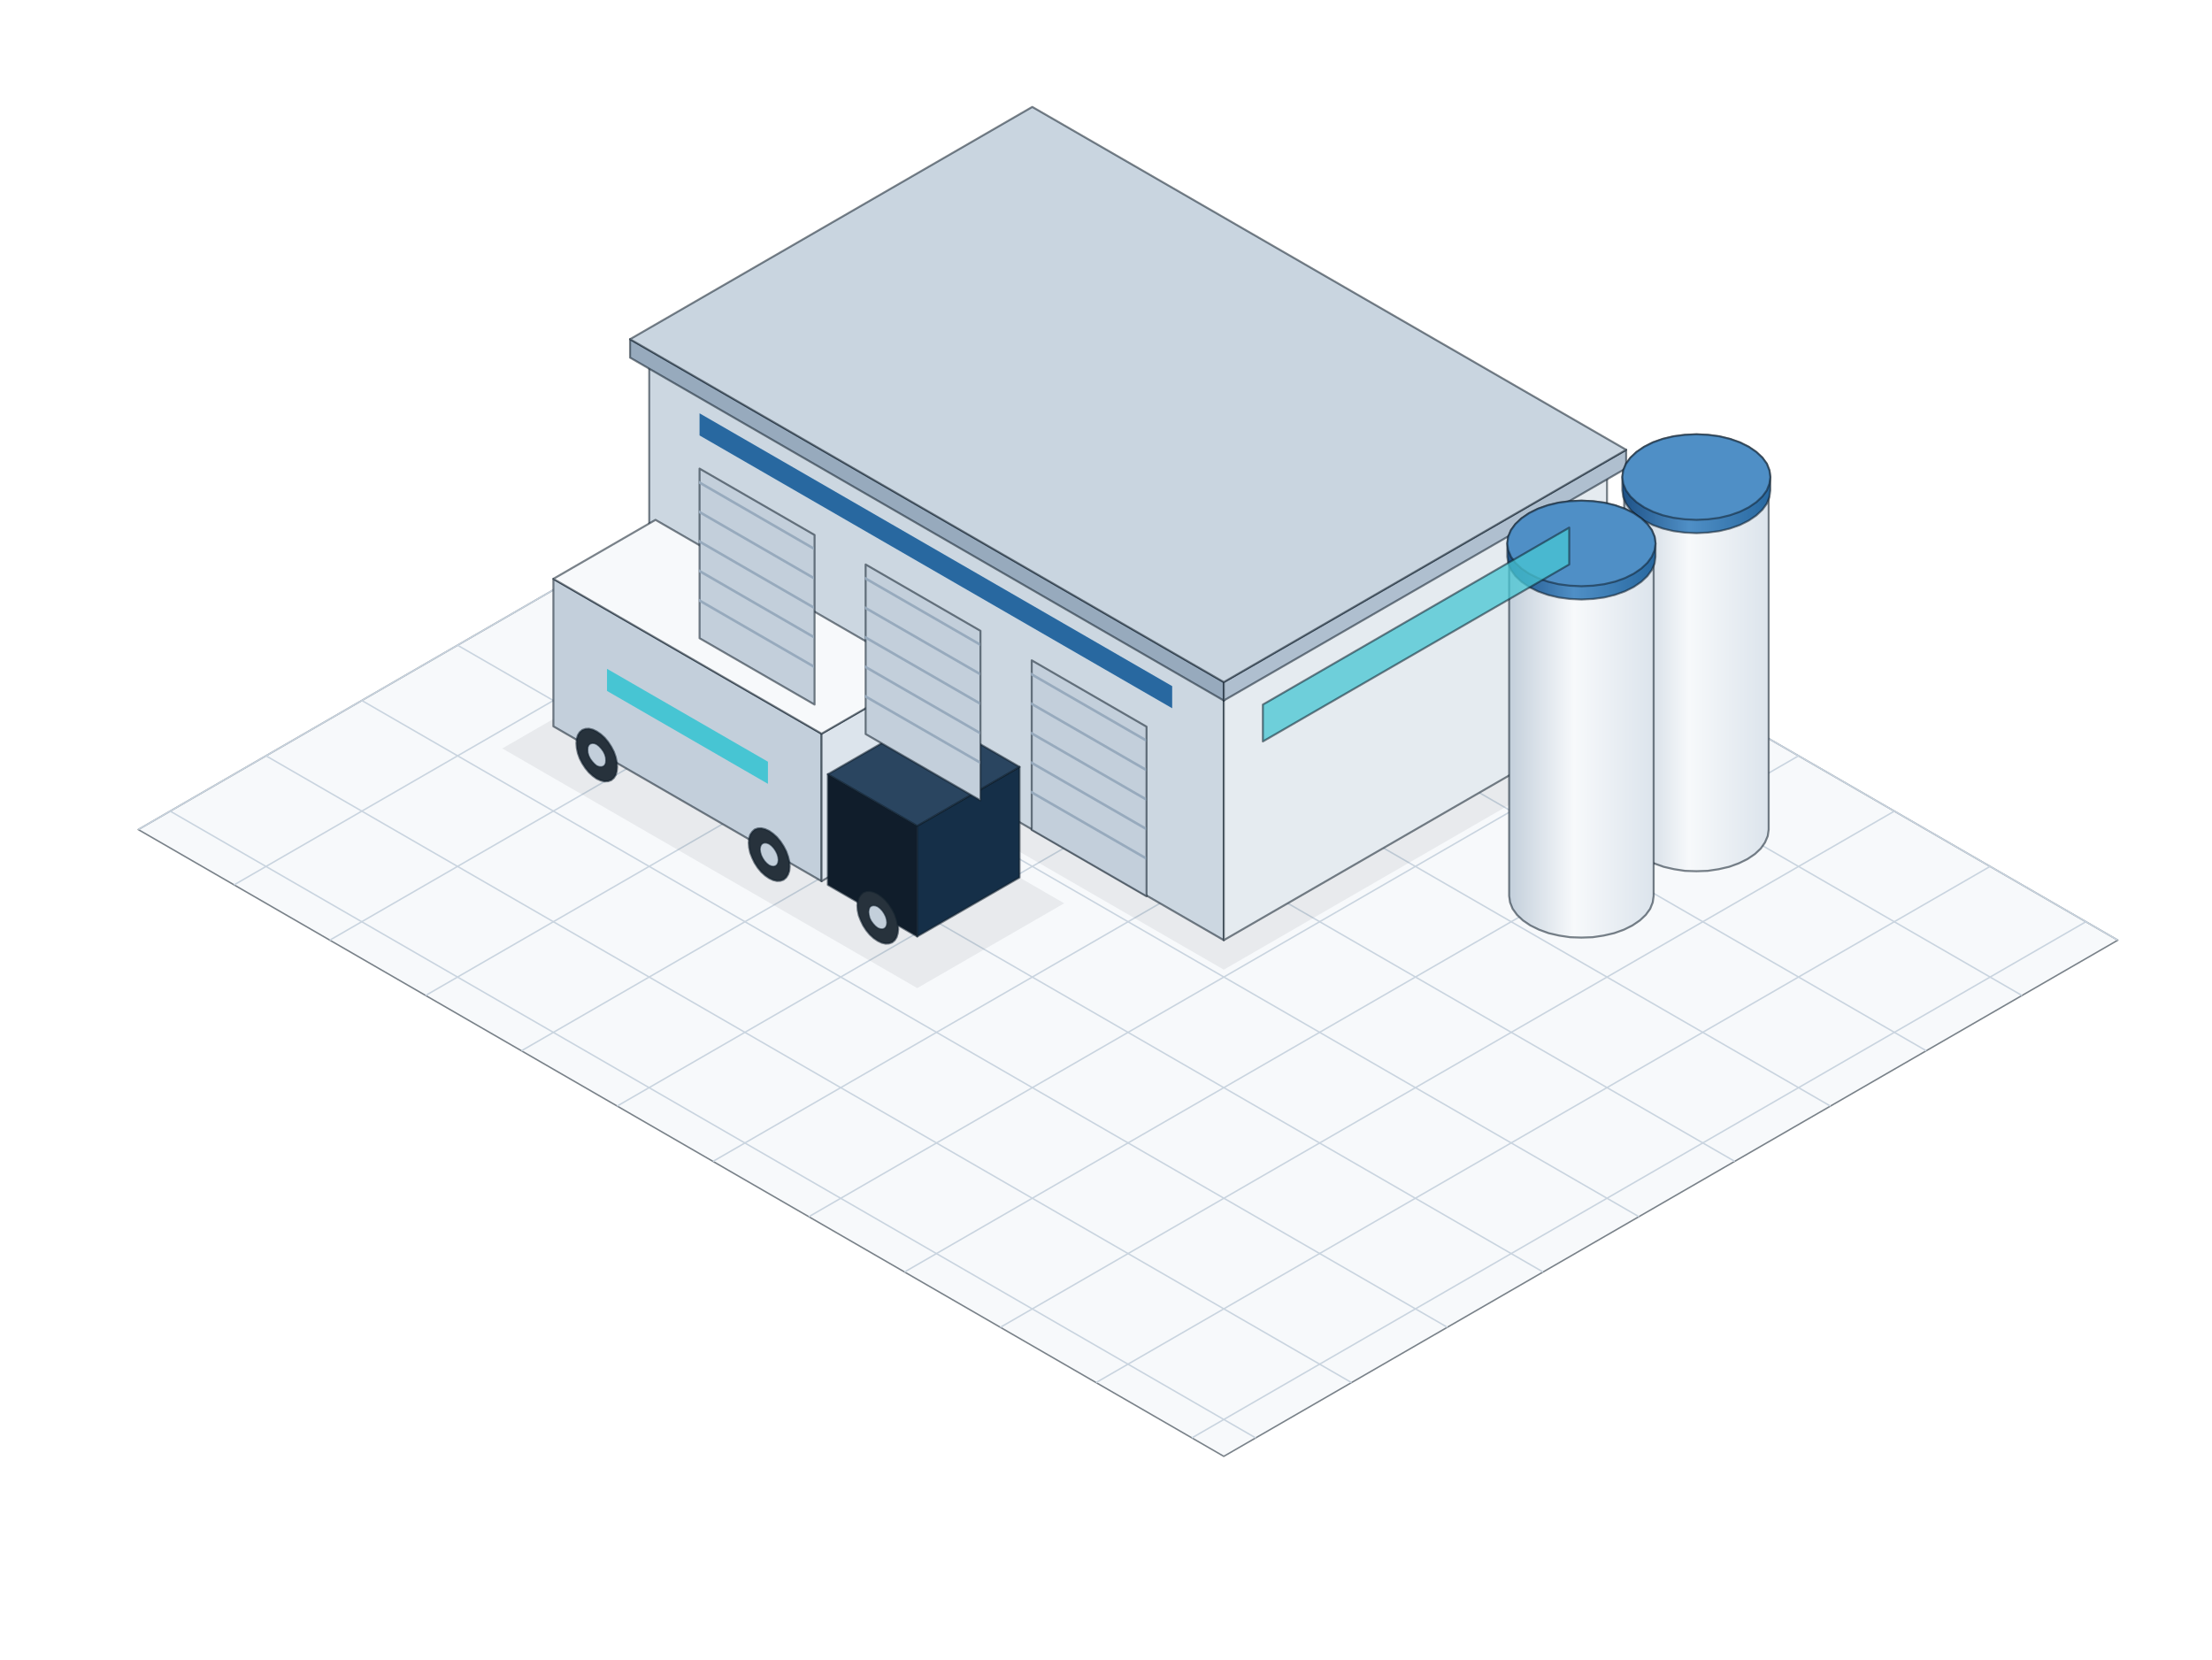
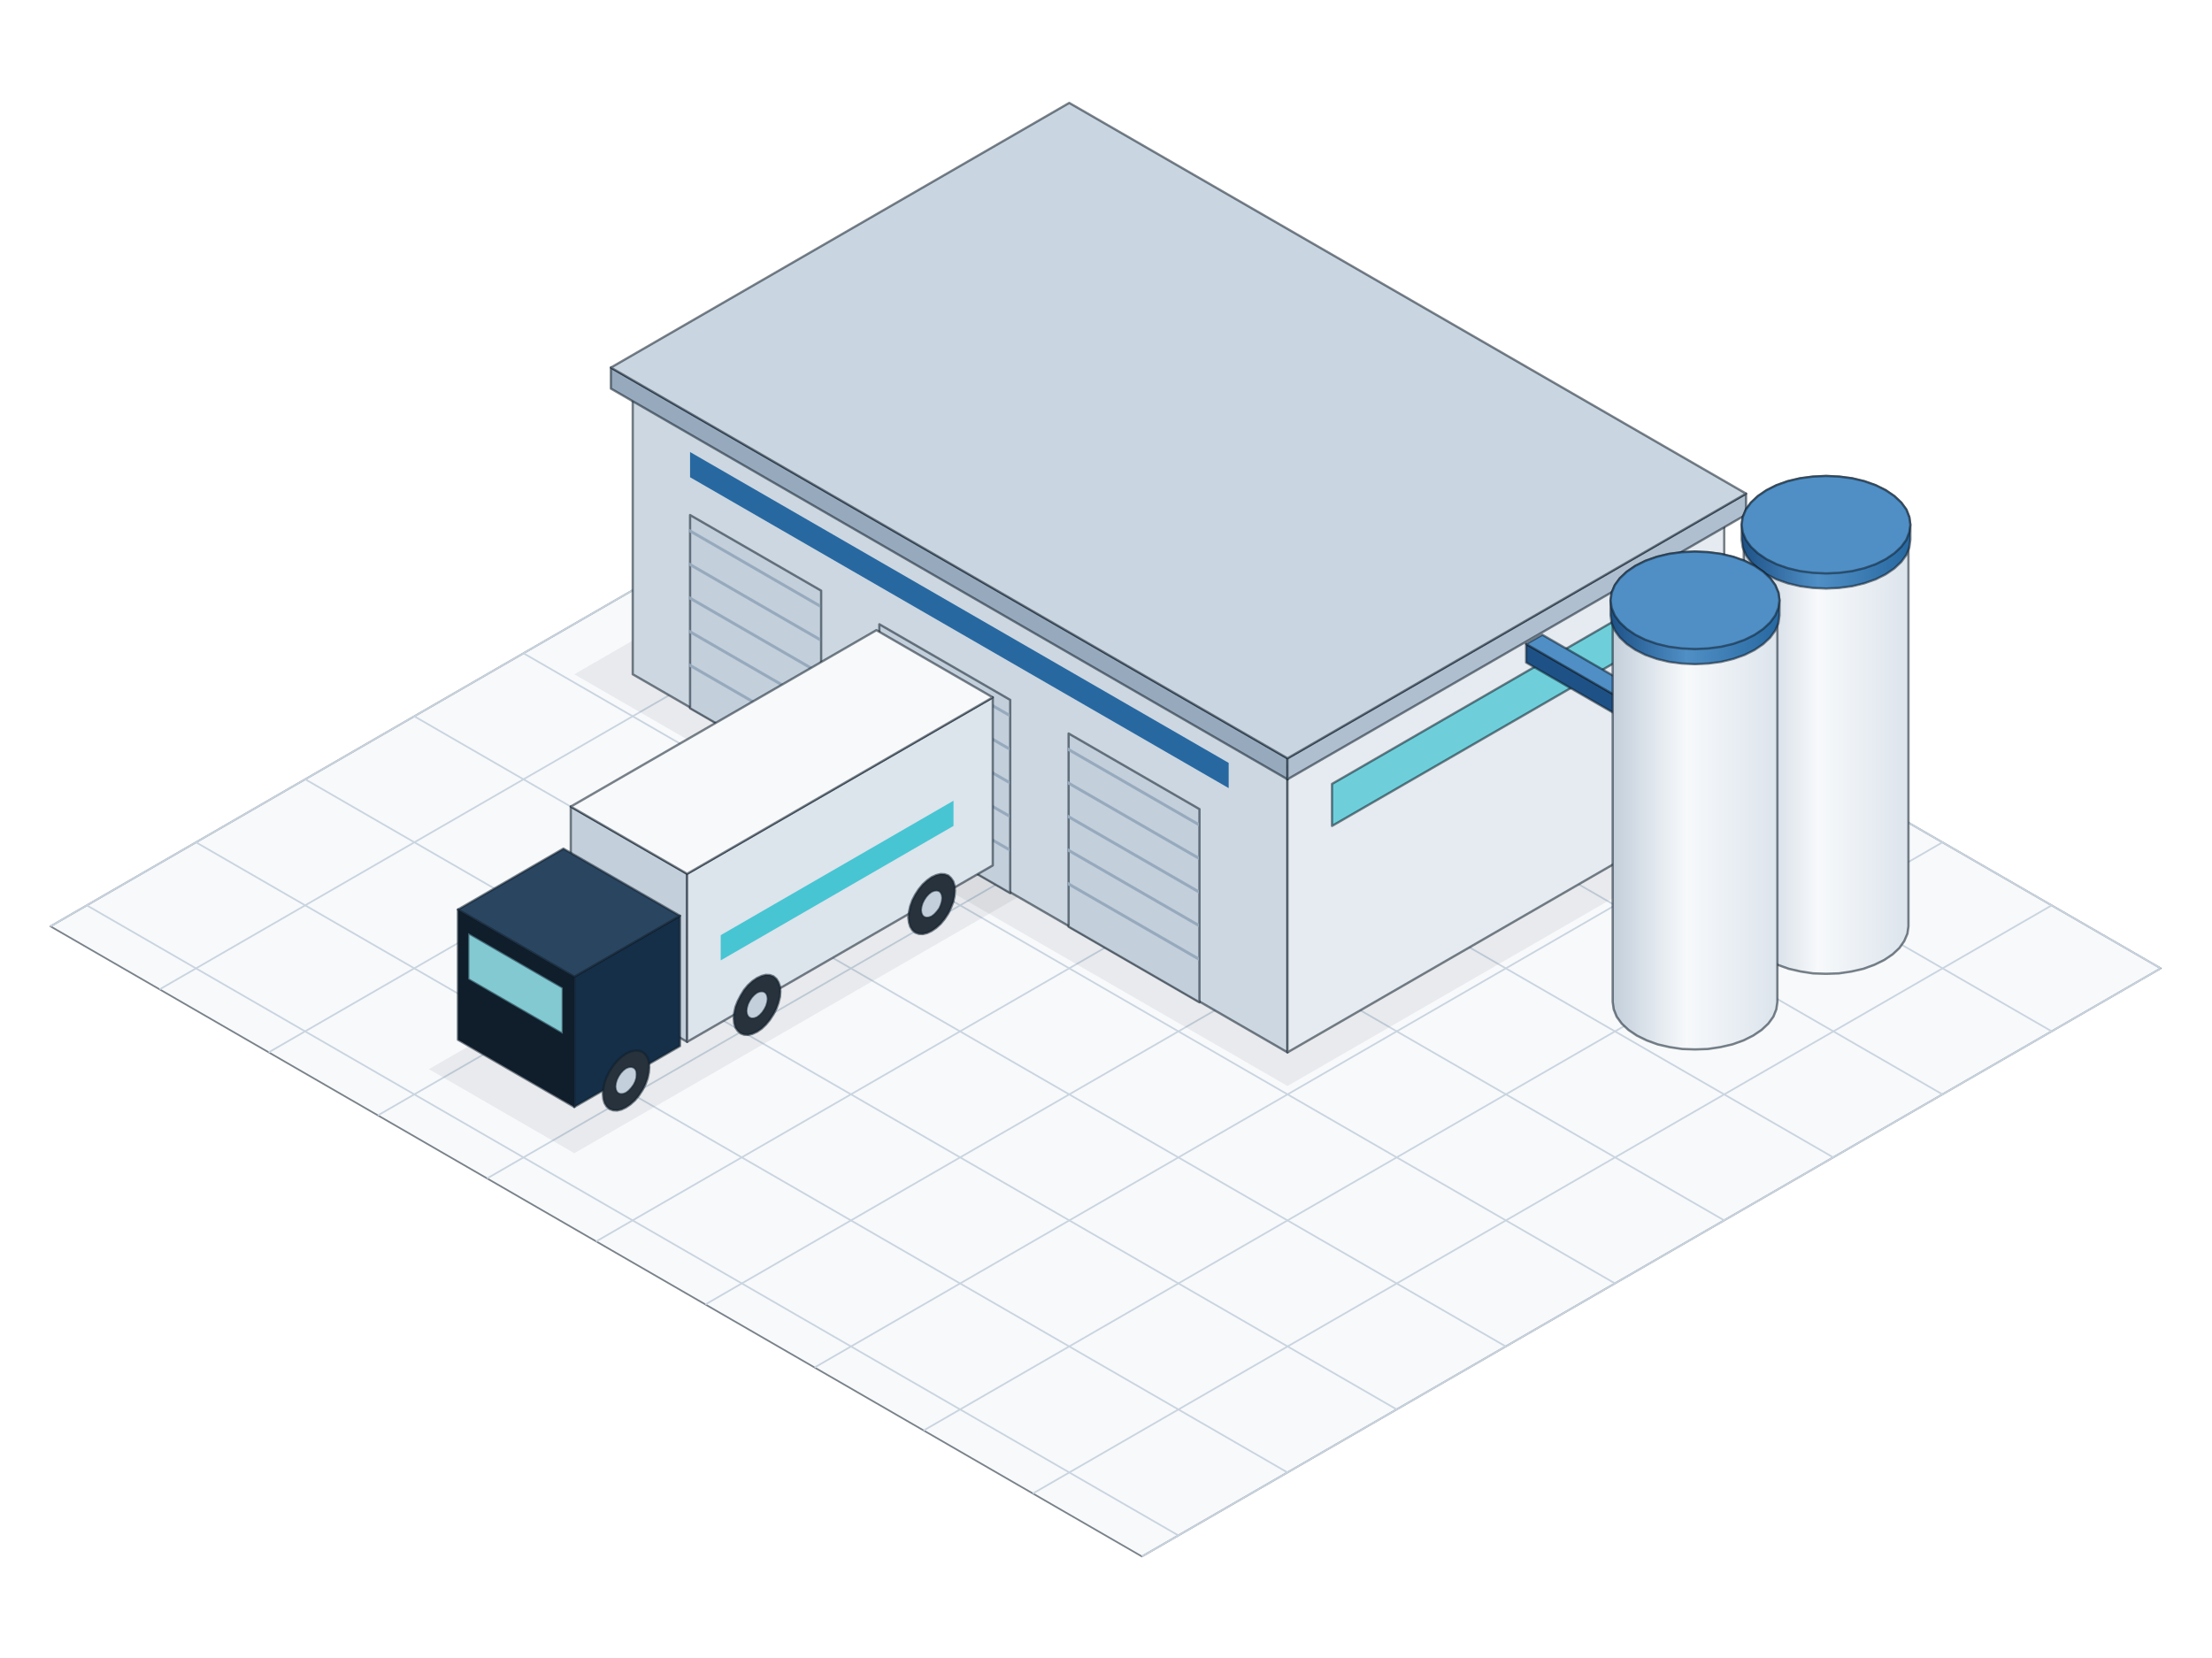
- <svg xmlns="http://www.w3.org/2000/svg" viewBox="0 0 1200 900" role="img" aria-label="Conceptual illustration: an industrial facility with loading bays, silos and a truck at the dock">
+ <svg xmlns="http://www.w3.org/2000/svg" viewBox="51 9 1053 789" role="img" aria-label="Conceptual illustration: an industrial facility with loading bays, silos and a truck at the dock">
  <defs>
    <linearGradient id="cyl-steel" x1="0" x2="1">
      <stop offset="0" stop-color="#C3CFDB" />
      <stop offset="0.45" stop-color="#F7F9FB" />
      <stop offset="1" stop-color="#DCE4EC" />
    </linearGradient>
    <linearGradient id="cyl-blue" x1="0" x2="1">
      <stop offset="0" stop-color="#1E5287" />
      <stop offset="0.45" stop-color="#4F8FC6" />
      <stop offset="1" stop-color="#2868A0" />
    </linearGradient>
    <linearGradient id="cyl-navy" x1="0" x2="1">
      <stop offset="0" stop-color="#101D2B" />
      <stop offset="0.45" stop-color="#2A4560" />
      <stop offset="1" stop-color="#152F48" />
    </linearGradient>
    <linearGradient id="cyl-pallet" x1="0" x2="1">
      <stop offset="0" stop-color="#BBB29E" />
      <stop offset="0.45" stop-color="#E9E3D6" />
      <stop offset="1" stop-color="#D3CBB9" />
    </linearGradient>
    <linearGradient id="cyl-sack" x1="0" x2="1">
      <stop offset="0" stop-color="#DCE3EA" />
      <stop offset="0.45" stop-color="#FFFFFF" />
      <stop offset="1" stop-color="#EEF2F6" />
    </linearGradient>
    <linearGradient id="cyl-wall" x1="0" x2="1">
      <stop offset="0" stop-color="#CCD7E1" />
      <stop offset="0.45" stop-color="#F2F5F8" />
      <stop offset="1" stop-color="#E5EBF0" />
    </linearGradient>
    <linearGradient id="cyl-roof" x1="0" x2="1">
      <stop offset="0" stop-color="#97AABD" />
      <stop offset="0.45" stop-color="#C9D5E0" />
      <stop offset="1" stop-color="#AFBFCF" />
    </linearGradient>
    <linearGradient id="cyl-cyan" x1="0" x2="1">
      <stop offset="0" stop-color="#2FA6B4" />
      <stop offset="0.45" stop-color="#8FDCE5" />
      <stop offset="1" stop-color="#47C5D3" />
    </linearGradient>
    <linearGradient id="cyl-bench" x1="0" x2="1">
      <stop offset="0" stop-color="#AEBCCB" />
      <stop offset="0.45" stop-color="#E5EBF0" />
      <stop offset="1" stop-color="#C9D4DF" />
    </linearGradient>
    <linearGradient id="cyl-screen" x1="0" x2="1">
      <stop offset="0" stop-color="#0B1622" />
      <stop offset="0.45" stop-color="#152F48" />
      <stop offset="1" stop-color="#101D2B" />
    </linearGradient>
    <marker id="arrow" viewBox="0 0 10 10" refX="6" refY="5" markerWidth="5" markerHeight="5" orient="auto-start-reverse">
      <path d="M0,0 L10,5 L0,10 z" fill="#47C5D3" />
    </marker>
  </defs>
-   <path d="M560.0,170.0 L1148.9,510.0 L663.9,790.0 L75.0,450.0 Z" fill="#F7F9FB" stroke="#101D2B" stroke-width="0.8" stroke-opacity="0.55" stroke-linejoin="round" />
+   <path d="M560.0,170.0 L1079.6,470.0 L594.6,750.0 L75.0,450.0 Z" fill="#F7F9FB" stroke="#101D2B" stroke-width="0.8" stroke-opacity="0.55" stroke-linejoin="round" />
  <g stroke="#C9D4DF" stroke-width="0.8">
    <line x1="560.0" y1="170.0" x2="75.0" y2="450.0" />
    <line x1="612.0" y1="200.0" x2="127.0" y2="480.0" />
    <line x1="663.9" y1="230.0" x2="178.9" y2="510.0" />
    <line x1="715.9" y1="260.0" x2="230.9" y2="540.0" />
    <line x1="767.8" y1="290.0" x2="282.9" y2="570.0" />
    <line x1="819.8" y1="320.0" x2="334.8" y2="600.0" />
    <line x1="871.8" y1="350.0" x2="386.8" y2="630.0" />
    <line x1="923.7" y1="380.0" x2="438.8" y2="660.0" />
    <line x1="975.7" y1="410.0" x2="490.7" y2="690.0" />
    <line x1="1027.7" y1="440.0" x2="542.7" y2="720.0" />
    <line x1="1079.6" y1="470.0" x2="594.6" y2="750.0" />
-     <line x1="1131.6" y1="500.0" x2="646.6" y2="780.0" />
-     <line x1="560.0" y1="170.0" x2="1148.9" y2="510.0" />
-     <line x1="508.0" y1="200.0" x2="1096.9" y2="540.0" />
-     <line x1="456.1" y1="230.0" x2="1045.0" y2="570.0" />
-     <line x1="404.1" y1="260.0" x2="993.0" y2="600.0" />
-     <line x1="352.2" y1="290.0" x2="941.1" y2="630.0" />
-     <line x1="300.2" y1="320.0" x2="889.1" y2="660.0" />
-     <line x1="248.2" y1="350.0" x2="837.1" y2="690.0" />
-     <line x1="196.3" y1="380.0" x2="785.2" y2="720.0" />
-     <line x1="144.3" y1="410.0" x2="733.2" y2="750.0" />
-     <line x1="92.3" y1="440.0" x2="681.2" y2="780.0" />
+     <line x1="560.0" y1="170.0" x2="1079.6" y2="470.0" />
+     <line x1="508.0" y1="200.0" x2="1027.7" y2="500.0" />
+     <line x1="456.1" y1="230.0" x2="975.7" y2="530.0" />
+     <line x1="404.1" y1="260.0" x2="923.7" y2="560.0" />
+     <line x1="352.2" y1="290.0" x2="871.8" y2="590.0" />
+     <line x1="300.2" y1="320.0" x2="819.8" y2="620.0" />
+     <line x1="248.2" y1="350.0" x2="767.8" y2="650.0" />
+     <line x1="196.3" y1="380.0" x2="715.9" y2="680.0" />
+     <line x1="144.3" y1="410.0" x2="663.9" y2="710.0" />
+     <line x1="92.3" y1="440.0" x2="612.0" y2="740.0" />
  </g>
  <path d="M560.0,194.0 L899.5,390.0 L663.9,526.0 L324.4,330.0 Z" fill="#101D2B" fill-opacity="0.07" />
-   <path d="M352.2,360.0 L577.3,490.0 L497.6,536.0 L272.5,406.0 Z" fill="#101D2B" fill-opacity="0.07" />
+   <path d="M466.5,396.0 L535.8,436.0 L324.4,558.0 L255.2,518.0 Z" fill="#101D2B" fill-opacity="0.07" />
  <polygon points="352.2,330.0 663.9,510.0 663.9,374.0 352.2,194.0" fill="#CCD7E1" stroke="#101D2B" stroke-width="1.1" stroke-opacity="0.55" stroke-linejoin="round" />
  <polygon points="871.8,390.0 663.9,510.0 663.9,374.0 871.8,254.0" fill="#E5EBF0" stroke="#101D2B" stroke-width="1.1" stroke-opacity="0.55" stroke-linejoin="round" />
  <polygon points="560.0,74.0 871.8,254.0 663.9,374.0 352.2,194.0" fill="#F2F5F8" stroke="#101D2B" stroke-width="1.1" stroke-opacity="0.55" stroke-linejoin="round" />
-   <polygon points="341.8,194.0 663.9,380.0 663.9,370.0 341.8,184.0" fill="#97AABD" stroke="#101D2B" stroke-width="1.1" stroke-opacity="0.55" stroke-linejoin="round" />
-   <polygon points="882.2,254.0 663.9,380.0 663.9,370.0 882.2,244.0" fill="#AFBFCF" stroke="#101D2B" stroke-width="1.1" stroke-opacity="0.55" stroke-linejoin="round" />
-   <polygon points="560.0,58.0 882.2,244.0 663.9,370.0 341.8,184.0" fill="#C9D5E0" stroke="#101D2B" stroke-width="1.1" stroke-opacity="0.55" stroke-linejoin="round" />
-   <path d="M881.1,266.0 L881.6,262.5 L883.0,259.0 L885.4,255.7 L888.6,252.7 L892.5,250.0 L897.2,247.7 L902.5,245.8 L908.2,244.5 L914.1,243.7 L920.3,243.4 L926.4,243.7 L932.4,244.5 L938.1,245.8 L943.3,247.7 L948.0,250.0 L952.0,252.7 L955.2,255.7 L957.5,259.0 L959.0,262.5 L959.5,266.0 L959.5,450.0 L959.0,453.5 L957.5,457.0 L955.2,460.3 L952.0,463.3 L948.0,466.0 L943.3,468.3 L938.1,470.2 L932.4,471.5 L926.4,472.4 L920.3,472.6 L914.1,472.4 L908.2,471.5 L902.5,470.2 L897.2,468.3 L892.5,466.0 L888.6,463.3 L885.4,460.3 L883.0,457.0 L881.6,453.5 L881.1,450.0 Z" fill="url(#cyl-steel)" stroke="#101D2B" stroke-width="1.1" stroke-opacity="0.55" />
-   <path d="M948.0,282.0 L943.3,284.3 L938.1,286.2 L932.4,287.5 L926.4,288.3 L920.3,288.6 L914.1,288.3 L908.2,287.5 L902.5,286.2 L897.2,284.3 L892.6,282.0 L888.6,279.3 L885.3,276.3 L883.0,273.0 L881.6,269.5 L881.1,266.0 L881.6,262.5 L883.0,259.0 L885.3,255.7 L888.6,252.7 L892.6,250.0 L897.2,247.7 L902.5,245.8 L908.2,244.5 L914.1,243.7 L920.3,243.4 L926.4,243.7 L932.4,244.5 L938.1,245.8 L943.3,247.7 L948.0,250.0 L952.0,252.7 L955.2,255.7 L957.5,259.0 L959.0,262.5 L959.5,266.0 L959.0,269.5 L957.5,273.0 L955.2,276.3 L952.0,279.3 Z" fill="#F7F9FB" stroke="#101D2B" stroke-width="1.1" stroke-opacity="0.55" />
-   <polygon points="300.2,394.0 445.7,478.0 445.7,398.0 300.2,314.0" fill="#C3CFDB" stroke="#101D2B" stroke-width="1.1" stroke-opacity="0.55" stroke-linejoin="round" />
-   <polygon points="501.1,446.0 445.7,478.0 445.7,398.0 501.1,366.0" fill="#DCE4EC" stroke="#101D2B" stroke-width="1.1" stroke-opacity="0.55" stroke-linejoin="round" />
-   <polygon points="355.6,282.0 501.1,366.0 445.7,398.0 300.2,314.0" fill="#F7F9FB" stroke="#101D2B" stroke-width="1.1" stroke-opacity="0.55" stroke-linejoin="round" />
-   <polygon points="329.3,374.8 416.6,425.2 416.6,413.2 329.3,362.8" fill="#47C5D3" />
-   <path d="M334.8,416.0 L334.6,413.4 L334.0,410.6 L333.0,407.8 L331.6,405.1 L329.9,402.5 L328.0,400.2 L325.9,398.3 L323.7,396.8 L321.6,395.8 L319.5,395.3 L317.6,395.4 L315.9,396.0 L314.5,397.2 L313.5,398.8 L312.9,400.8 L312.7,403.2 L312.9,405.8 L313.5,408.6 L314.5,411.4 L315.9,414.1 L317.6,416.7 L319.5,419.0 L321.6,420.9 L323.7,422.4 L325.9,423.4 L328.0,423.9 L329.9,423.8 L331.6,423.2 L333.0,422.0 L334.0,420.4 L334.6,418.4 Z" fill="#27323C" stroke="#101D2B" stroke-width="1.1" stroke-opacity="0.55" stroke-linejoin="round" />
-   <path d="M328.7,412.5 L328.6,410.9 L328.1,409.2 L327.3,407.6 L326.2,406.1 L325.0,404.8 L323.7,403.8 L322.5,403.3 L321.3,403.2 L320.2,403.5 L319.4,404.2 L318.9,405.3 L318.8,406.7 L318.9,408.3 L319.4,410.0 L320.2,411.6 L321.3,413.1 L322.5,414.4 L323.7,415.4 L325.0,415.9 L326.2,416.0 L327.3,415.7 L328.1,415.0 L328.6,413.9 Z" fill="#C3CFDB" stroke="#101D2B" stroke-width="0.8" stroke-opacity="0.55" stroke-linejoin="round" />
-   <path d="M818.7,302.0 L819.2,298.5 L820.6,295.0 L823.0,291.7 L826.2,288.7 L830.2,286.0 L834.9,283.7 L840.1,281.8 L845.8,280.5 L851.8,279.6 L857.9,279.4 L864.0,279.6 L870.0,280.5 L875.7,281.8 L881.0,283.7 L885.6,286.0 L889.6,288.7 L892.8,291.7 L895.2,295.0 L896.6,298.5 L897.1,302.0 L897.1,486.0 L896.6,489.5 L895.2,493.0 L892.8,496.3 L889.6,499.3 L885.6,502.0 L881.0,504.3 L875.7,506.2 L870.0,507.5 L864.0,508.4 L857.9,508.6 L851.8,508.4 L845.8,507.5 L840.1,506.2 L834.9,504.3 L830.2,502.0 L826.2,499.3 L823.0,496.3 L820.6,493.0 L819.2,489.5 L818.7,486.0 Z" fill="url(#cyl-steel)" stroke="#101D2B" stroke-width="1.1" stroke-opacity="0.55" />
-   <path d="M885.6,318.0 L880.9,320.3 L875.7,322.2 L870.0,323.5 L864.0,324.3 L857.9,324.6 L851.8,324.3 L845.8,323.5 L840.1,322.2 L834.9,320.3 L830.2,318.0 L826.2,315.3 L823.0,312.3 L820.6,309.0 L819.2,305.5 L818.7,302.0 L819.2,298.5 L820.6,295.0 L823.0,291.7 L826.2,288.7 L830.2,286.0 L834.9,283.7 L840.1,281.8 L845.8,280.5 L851.8,279.7 L857.9,279.4 L864.0,279.7 L870.0,280.5 L875.7,281.8 L880.9,283.7 L885.6,286.0 L889.6,288.7 L892.8,291.7 L895.2,295.0 L896.6,298.5 L897.1,302.0 L896.6,305.5 L895.2,309.0 L892.8,312.3 L889.6,315.3 Z" fill="#F7F9FB" stroke="#101D2B" stroke-width="1.1" stroke-opacity="0.55" />
-   <polygon points="449.1,480.0 497.6,508.0 497.6,448.0 449.1,420.0" fill="#101D2B" stroke="#101D2B" stroke-width="1.1" stroke-opacity="0.55" stroke-linejoin="round" />
-   <polygon points="553.1,476.0 497.6,508.0 497.6,448.0 553.1,416.0" fill="#152F48" stroke="#101D2B" stroke-width="1.1" stroke-opacity="0.55" stroke-linejoin="round" />
-   <polygon points="504.6,388.0 553.1,416.0 497.6,448.0 449.1,420.0" fill="#2A4560" stroke="#101D2B" stroke-width="1.1" stroke-opacity="0.55" stroke-linejoin="round" />
-   <path d="M428.4,470.0 L428.2,467.4 L427.5,464.6 L426.5,461.8 L425.1,459.1 L423.4,456.5 L421.5,454.2 L419.4,452.3 L417.3,450.8 L415.1,449.8 L413.0,449.3 L411.1,449.4 L409.4,450.0 L408.1,451.2 L407.0,452.8 L406.4,454.8 L406.2,457.2 L406.4,459.8 L407.0,462.6 L408.1,465.4 L409.4,468.1 L411.1,470.7 L413.0,473.0 L415.1,474.9 L417.3,476.4 L419.4,477.4 L421.5,477.9 L423.4,477.8 L425.1,477.2 L426.5,476.0 L427.5,474.4 L428.2,472.4 Z" fill="#27323C" stroke="#101D2B" stroke-width="1.1" stroke-opacity="0.55" stroke-linejoin="round" />
-   <path d="M422.3,466.5 L422.1,464.9 L421.6,463.2 L420.8,461.6 L419.8,460.1 L418.6,458.8 L417.3,457.8 L416.0,457.3 L414.8,457.2 L413.8,457.5 L413.0,458.2 L412.5,459.3 L412.3,460.7 L412.5,462.3 L413.0,464.0 L413.8,465.6 L414.8,467.1 L416.0,468.4 L417.3,469.4 L418.6,469.9 L419.8,470.0 L420.8,469.7 L421.6,469.0 L422.1,467.9 Z" fill="#C3CFDB" stroke="#101D2B" stroke-width="0.8" stroke-opacity="0.55" stroke-linejoin="round" />
-   <path d="M880.1,258.8 L880.6,255.2 L882.1,251.6 L884.5,248.3 L887.8,245.2 L891.9,242.4 L896.6,240.0 L902.0,238.1 L907.9,236.7 L914.0,235.9 L920.3,235.6 L926.5,235.9 L932.7,236.7 L938.5,238.1 L943.9,240.0 L948.7,242.4 L952.8,245.2 L956.1,248.3 L958.5,251.6 L959.9,255.2 L960.4,258.8 L960.4,266.0 L959.9,269.6 L958.5,273.2 L956.1,276.5 L952.8,279.6 L948.7,282.4 L943.9,284.8 L938.5,286.7 L932.7,288.1 L926.5,288.9 L920.3,289.2 L914.0,288.9 L907.9,288.1 L902.0,286.7 L896.6,284.8 L891.9,282.4 L887.8,279.6 L884.5,276.5 L882.1,273.2 L880.6,269.6 L880.1,266.0 Z" fill="url(#cyl-blue)" stroke="#101D2B" stroke-width="1.1" stroke-opacity="0.55" />
-   <path d="M948.7,275.2 L943.9,277.6 L938.5,279.5 L932.7,280.9 L926.6,281.7 L920.3,282.0 L914.0,281.7 L907.9,280.9 L902.0,279.5 L896.7,277.6 L891.9,275.2 L887.8,272.4 L884.5,269.3 L882.1,266.0 L880.6,262.4 L880.1,258.8 L880.6,255.2 L882.1,251.6 L884.5,248.3 L887.8,245.2 L891.9,242.4 L896.7,240.0 L902.0,238.1 L907.9,236.7 L914.0,235.9 L920.3,235.6 L926.6,235.9 L932.7,236.7 L938.5,238.1 L943.9,240.0 L948.7,242.4 L952.8,245.2 L956.1,248.3 L958.5,251.6 L959.9,255.2 L960.4,258.8 L959.9,262.4 L958.5,266.0 L956.1,269.3 L952.8,272.4 Z" fill="#4F8FC6" stroke="#101D2B" stroke-width="1.1" stroke-opacity="0.55" />
-   <path d="M487.3,504.0 L487.0,501.4 L486.4,498.6 L485.4,495.8 L484.0,493.1 L482.3,490.5 L480.4,488.2 L478.3,486.3 L476.2,484.8 L474.0,483.8 L471.9,483.3 L470.0,483.4 L468.3,484.0 L467.0,485.2 L465.9,486.8 L465.3,488.8 L465.1,491.2 L465.3,493.8 L465.9,496.6 L467.0,499.4 L468.3,502.1 L470.0,504.7 L471.9,507.0 L474.0,508.9 L476.2,510.4 L478.3,511.4 L480.4,511.9 L482.3,511.8 L484.0,511.2 L485.4,510.0 L486.4,508.4 L487.0,506.4 Z" fill="#27323C" stroke="#101D2B" stroke-width="1.1" stroke-opacity="0.55" stroke-linejoin="round" />
-   <path d="M481.2,500.5 L481.0,498.9 L480.5,497.2 L479.7,495.6 L478.7,494.1 L477.5,492.8 L476.2,491.8 L474.9,491.3 L473.7,491.2 L472.6,491.5 L471.8,492.2 L471.4,493.3 L471.2,494.7 L471.4,496.3 L471.8,498.0 L472.6,499.6 L473.7,501.1 L474.9,502.4 L476.2,503.4 L477.5,503.9 L478.7,504.0 L479.7,503.7 L480.5,503.0 L481.0,501.9 Z" fill="#C3CFDB" stroke="#101D2B" stroke-width="0.8" stroke-opacity="0.55" stroke-linejoin="round" />
-   <path d="M817.7,294.8 L818.2,291.2 L819.7,287.6 L822.1,284.3 L825.4,281.2 L829.5,278.4 L834.3,276.0 L839.7,274.1 L845.5,272.7 L851.6,271.9 L857.9,271.6 L864.2,271.9 L870.3,272.7 L876.1,274.1 L881.5,276.0 L886.3,278.4 L890.4,281.2 L893.7,284.3 L896.1,287.6 L897.6,291.2 L898.1,294.8 L898.1,302.0 L897.6,305.6 L896.1,309.2 L893.7,312.5 L890.4,315.6 L886.3,318.4 L881.5,320.8 L876.1,322.7 L870.3,324.1 L864.2,324.9 L857.9,325.2 L851.6,324.9 L845.5,324.1 L839.7,322.7 L834.3,320.8 L829.5,318.4 L825.4,315.6 L822.1,312.5 L819.7,309.2 L818.2,305.6 L817.7,302.0 Z" fill="url(#cyl-blue)" stroke="#101D2B" stroke-width="1.1" stroke-opacity="0.55" />
-   <path d="M886.3,311.2 L881.5,313.6 L876.2,315.5 L870.3,316.9 L864.2,317.7 L857.9,318.0 L851.6,317.7 L845.5,316.9 L839.7,315.5 L834.3,313.6 L829.5,311.2 L825.4,308.4 L822.1,305.3 L819.7,302.0 L818.2,298.4 L817.7,294.8 L818.2,291.2 L819.7,287.6 L822.1,284.3 L825.4,281.2 L829.5,278.4 L834.3,276.0 L839.7,274.1 L845.5,272.7 L851.6,271.9 L857.9,271.6 L864.2,271.9 L870.3,272.7 L876.2,274.1 L881.5,276.0 L886.3,278.4 L890.4,281.2 L893.7,284.3 L896.1,287.6 L897.6,291.2 L898.1,294.8 L897.6,298.4 L896.1,302.0 L893.7,305.3 L890.4,308.4 Z" fill="#4F8FC6" stroke="#101D2B" stroke-width="1.1" stroke-opacity="0.55" />
  <polygon points="379.5,346.2 441.9,382.2 441.9,290.2 379.5,254.2" fill="#C3CFDB" stroke="#101D2B" stroke-width="1.1" stroke-opacity="0.55" stroke-linejoin="round" />
  <polygon points="379.2,326.4 441.5,362.4 441.5,360.8 379.2,324.8" fill="#97AABD" />
  <polygon points="379.2,310.4 441.5,346.4 441.5,344.8 379.2,308.8" fill="#97AABD" />
  <polygon points="379.2,294.4 441.5,330.4 441.5,328.8 379.2,292.8" fill="#97AABD" />
  <polygon points="379.2,278.4 441.5,314.4 441.5,312.8 379.2,276.8" fill="#97AABD" />
  <polygon points="379.2,262.4 441.5,298.4 441.5,296.8 379.2,260.8" fill="#97AABD" />
  <polygon points="469.6,398.2 531.9,434.2 531.9,342.2 469.6,306.2" fill="#C3CFDB" stroke="#101D2B" stroke-width="1.1" stroke-opacity="0.55" stroke-linejoin="round" />
  <polygon points="469.2,378.4 531.6,414.4 531.6,412.8 469.2,376.8" fill="#97AABD" />
  <polygon points="469.2,362.4 531.6,398.4 531.6,396.8 469.2,360.8" fill="#97AABD" />
  <polygon points="469.2,346.4 531.6,382.4 531.6,380.8 469.2,344.8" fill="#97AABD" />
  <polygon points="469.2,330.4 531.6,366.4 531.6,364.8 469.2,328.8" fill="#97AABD" />
  <polygon points="469.2,314.4 531.6,350.4 531.6,348.8 469.2,312.8" fill="#97AABD" />
  <polygon points="559.7,450.2 622.0,486.2 622.0,394.2 559.7,358.2" fill="#C3CFDB" stroke="#101D2B" stroke-width="1.1" stroke-opacity="0.55" stroke-linejoin="round" />
  <polygon points="559.3,430.4 621.7,466.4 621.7,464.8 559.3,428.8" fill="#97AABD" />
  <polygon points="559.3,414.4 621.7,450.4 621.7,448.8 559.3,412.8" fill="#97AABD" />
  <polygon points="559.3,398.4 621.7,434.4 621.7,432.8 559.3,396.8" fill="#97AABD" />
  <polygon points="559.3,382.4 621.7,418.4 621.7,416.8 559.3,380.8" fill="#97AABD" />
  <polygon points="559.3,366.4 621.7,402.4 621.7,400.8 559.3,364.8" fill="#97AABD" />
  <polygon points="851.3,306.2 685.1,402.2 685.1,382.2 851.3,286.2" fill="#47C5D3" fill-opacity="0.75" stroke="#101D2B" stroke-width="1.1" stroke-opacity="0.55" stroke-linejoin="round" />
  <polygon points="379.5,236.2 635.9,384.2 635.9,372.2 379.5,224.2" fill="#2868A0" />
+   <polygon points="341.8,194.0 663.9,380.0 663.9,370.0 341.8,184.0" fill="#97AABD" stroke="#101D2B" stroke-width="1.1" stroke-opacity="0.55" stroke-linejoin="round" />
+   <polygon points="882.2,254.0 663.9,380.0 663.9,370.0 882.2,244.0" fill="#AFBFCF" stroke="#101D2B" stroke-width="1.1" stroke-opacity="0.55" stroke-linejoin="round" />
+   <polygon points="560.0,58.0 882.2,244.0 663.9,370.0 341.8,184.0" fill="#C9D5E0" stroke="#101D2B" stroke-width="1.1" stroke-opacity="0.55" stroke-linejoin="round" />
+   <path d="M881.1,266.0 L881.6,262.5 L883.0,259.0 L885.4,255.7 L888.6,252.7 L892.5,250.0 L897.2,247.7 L902.5,245.8 L908.2,244.5 L914.1,243.7 L920.3,243.4 L926.4,243.7 L932.4,244.5 L938.1,245.8 L943.3,247.7 L948.0,250.0 L952.0,252.7 L955.2,255.7 L957.5,259.0 L959.0,262.5 L959.5,266.0 L959.5,450.0 L959.0,453.5 L957.5,457.0 L955.2,460.3 L952.0,463.3 L948.0,466.0 L943.3,468.3 L938.1,470.2 L932.4,471.5 L926.4,472.4 L920.3,472.6 L914.1,472.4 L908.2,471.5 L902.5,470.2 L897.2,468.3 L892.5,466.0 L888.6,463.3 L885.4,460.3 L883.0,457.0 L881.6,453.5 L881.1,450.0 Z" fill="url(#cyl-steel)" stroke="#101D2B" stroke-width="1.1" stroke-opacity="0.55" />
+   <path d="M948.0,282.0 L943.3,284.3 L938.1,286.2 L932.4,287.5 L926.4,288.3 L920.3,288.6 L914.1,288.3 L908.2,287.5 L902.5,286.2 L897.2,284.3 L892.6,282.0 L888.6,279.3 L885.3,276.3 L883.0,273.0 L881.6,269.5 L881.1,266.0 L881.6,262.5 L883.0,259.0 L885.3,255.7 L888.6,252.7 L892.6,250.0 L897.2,247.7 L902.5,245.8 L908.2,244.5 L914.1,243.7 L920.3,243.4 L926.4,243.7 L932.4,244.5 L938.1,245.8 L943.3,247.7 L948.0,250.0 L952.0,252.7 L955.2,255.7 L957.5,259.0 L959.0,262.5 L959.5,266.0 L959.0,269.5 L957.5,273.0 L955.2,276.3 L952.0,279.3 Z" fill="#F7F9FB" stroke="#101D2B" stroke-width="1.1" stroke-opacity="0.55" />
+   <polygon points="777.5,324.4 827.8,353.4 827.8,344.6 777.5,315.6" fill="#1E5287" stroke="#101D2B" stroke-width="1.1" stroke-opacity="0.55" stroke-linejoin="round" />
+   <polygon points="835.4,349.0 827.8,353.4 827.8,344.6 835.4,340.2" fill="#2868A0" stroke="#101D2B" stroke-width="1.1" stroke-opacity="0.55" stroke-linejoin="round" />
+   <polygon points="785.2,311.2 835.4,340.2 827.8,344.6 777.5,315.6" fill="#4F8FC6" stroke="#101D2B" stroke-width="1.1" stroke-opacity="0.55" stroke-linejoin="round" />
+   <polygon points="322.7,473.0 378.1,505.0 378.1,425.0 322.7,393.0" fill="#C3CFDB" stroke="#101D2B" stroke-width="1.1" stroke-opacity="0.55" stroke-linejoin="round" />
+   <polygon points="523.6,421.0 378.1,505.0 378.1,425.0 523.6,341.0" fill="#DCE4EC" stroke="#101D2B" stroke-width="1.1" stroke-opacity="0.55" stroke-linejoin="round" />
+   <polygon points="468.2,309.0 523.6,341.0 378.1,425.0 322.7,393.0" fill="#F7F9FB" stroke="#101D2B" stroke-width="1.1" stroke-opacity="0.55" stroke-linejoin="round" />
+   <polygon points="504.9,402.2 394.1,466.2 394.1,454.2 504.9,390.2" fill="#47C5D3" />
+   <path d="M818.7,302.0 L819.2,298.5 L820.6,295.0 L823.0,291.7 L826.2,288.7 L830.2,286.0 L834.9,283.7 L840.1,281.8 L845.8,280.5 L851.8,279.6 L857.9,279.4 L864.0,279.6 L870.0,280.5 L875.7,281.8 L881.0,283.7 L885.6,286.0 L889.6,288.7 L892.8,291.7 L895.2,295.0 L896.6,298.5 L897.1,302.0 L897.1,486.0 L896.6,489.5 L895.2,493.0 L892.8,496.3 L889.6,499.3 L885.6,502.0 L881.0,504.3 L875.7,506.2 L870.0,507.5 L864.0,508.4 L857.9,508.6 L851.8,508.4 L845.8,507.5 L840.1,506.2 L834.9,504.3 L830.2,502.0 L826.2,499.3 L823.0,496.3 L820.6,493.0 L819.2,489.5 L818.7,486.0 Z" fill="url(#cyl-steel)" stroke="#101D2B" stroke-width="1.1" stroke-opacity="0.55" />
+   <path d="M885.6,318.0 L880.9,320.3 L875.7,322.2 L870.0,323.5 L864.0,324.3 L857.9,324.6 L851.8,324.3 L845.8,323.5 L840.1,322.2 L834.9,320.3 L830.2,318.0 L826.2,315.3 L823.0,312.3 L820.6,309.0 L819.2,305.5 L818.7,302.0 L819.2,298.5 L820.6,295.0 L823.0,291.7 L826.2,288.7 L830.2,286.0 L834.9,283.7 L840.1,281.8 L845.8,280.5 L851.8,279.7 L857.9,279.4 L864.0,279.7 L870.0,280.5 L875.7,281.8 L880.9,283.7 L885.6,286.0 L889.6,288.7 L892.8,291.7 L895.2,295.0 L896.6,298.5 L897.1,302.0 L896.6,305.5 L895.2,309.0 L892.8,312.3 L889.6,315.3 Z" fill="#F7F9FB" stroke="#101D2B" stroke-width="1.1" stroke-opacity="0.55" />
+   <path d="M880.1,258.8 L880.6,255.2 L882.1,251.6 L884.5,248.3 L887.8,245.2 L891.9,242.4 L896.6,240.0 L902.0,238.1 L907.9,236.7 L914.0,235.9 L920.3,235.6 L926.5,235.9 L932.7,236.7 L938.5,238.1 L943.9,240.0 L948.7,242.4 L952.8,245.2 L956.1,248.3 L958.5,251.6 L959.9,255.2 L960.4,258.8 L960.4,266.0 L959.9,269.6 L958.5,273.2 L956.1,276.5 L952.8,279.6 L948.7,282.4 L943.9,284.8 L938.5,286.7 L932.7,288.1 L926.5,288.9 L920.3,289.2 L914.0,288.9 L907.9,288.1 L902.0,286.7 L896.6,284.8 L891.9,282.4 L887.8,279.6 L884.5,276.5 L882.1,273.2 L880.6,269.6 L880.1,266.0 Z" fill="url(#cyl-blue)" stroke="#101D2B" stroke-width="1.1" stroke-opacity="0.55" />
+   <path d="M948.7,275.2 L943.9,277.6 L938.5,279.5 L932.7,280.9 L926.6,281.7 L920.3,282.0 L914.0,281.7 L907.9,280.9 L902.0,279.5 L896.7,277.6 L891.9,275.2 L887.8,272.4 L884.5,269.3 L882.1,266.0 L880.6,262.4 L880.1,258.8 L880.6,255.2 L882.1,251.6 L884.5,248.3 L887.8,245.2 L891.9,242.4 L896.7,240.0 L902.0,238.1 L907.9,236.7 L914.0,235.9 L920.3,235.6 L926.6,235.9 L932.7,236.7 L938.5,238.1 L943.9,240.0 L948.7,242.4 L952.8,245.2 L956.1,248.3 L958.5,251.6 L959.9,255.2 L960.4,258.8 L959.9,262.4 L958.5,266.0 L956.1,269.3 L952.8,272.4 Z" fill="#4F8FC6" stroke="#101D2B" stroke-width="1.1" stroke-opacity="0.55" />
+   <polygon points="269.0,504.0 324.4,536.0 324.4,474.0 269.0,442.0" fill="#101D2B" stroke="#101D2B" stroke-width="1.1" stroke-opacity="0.55" stroke-linejoin="round" />
+   <polygon points="374.7,507.0 324.4,536.0 324.4,474.0 374.7,445.0" fill="#152F48" stroke="#101D2B" stroke-width="1.1" stroke-opacity="0.55" stroke-linejoin="round" />
+   <polygon points="319.2,413.0 374.7,445.0 324.4,474.0 269.0,442.0" fill="#2A4560" stroke="#101D2B" stroke-width="1.1" stroke-opacity="0.55" stroke-linejoin="round" />
+   <polygon points="273.9,475.2 318.9,501.2 318.9,479.2 273.9,453.2" fill="#8FDCE5" fill-opacity="0.9" stroke="#101D2B" stroke-width="1.1" stroke-opacity="0.55" stroke-linejoin="round" />
+   <path d="M817.7,294.8 L818.2,291.2 L819.7,287.6 L822.1,284.3 L825.4,281.2 L829.5,278.4 L834.3,276.0 L839.7,274.1 L845.5,272.7 L851.6,271.9 L857.9,271.6 L864.2,271.9 L870.3,272.7 L876.1,274.1 L881.5,276.0 L886.3,278.4 L890.4,281.2 L893.7,284.3 L896.1,287.6 L897.6,291.2 L898.1,294.8 L898.1,302.0 L897.6,305.6 L896.1,309.2 L893.7,312.5 L890.4,315.6 L886.3,318.4 L881.5,320.8 L876.1,322.7 L870.3,324.1 L864.2,324.9 L857.9,325.2 L851.6,324.9 L845.5,324.1 L839.7,322.7 L834.3,320.8 L829.5,318.4 L825.4,315.6 L822.1,312.5 L819.7,309.2 L818.2,305.6 L817.7,302.0 Z" fill="url(#cyl-blue)" stroke="#101D2B" stroke-width="1.1" stroke-opacity="0.55" />
+   <path d="M886.3,311.2 L881.5,313.6 L876.2,315.5 L870.3,316.9 L864.2,317.7 L857.9,318.0 L851.6,317.7 L845.5,316.9 L839.7,315.5 L834.3,313.6 L829.5,311.2 L825.4,308.4 L822.1,305.3 L819.7,302.0 L818.2,298.4 L817.7,294.8 L818.2,291.2 L819.7,287.6 L822.1,284.3 L825.4,281.2 L829.5,278.4 L834.3,276.0 L839.7,274.1 L845.5,272.7 L851.6,271.9 L857.9,271.6 L864.2,271.9 L870.3,272.7 L876.2,274.1 L881.5,276.0 L886.3,278.4 L890.4,281.2 L893.7,284.3 L896.1,287.6 L897.6,291.2 L898.1,294.8 L897.6,298.4 L896.1,302.0 L893.7,305.3 L890.4,308.4 Z" fill="#4F8FC6" stroke="#101D2B" stroke-width="1.1" stroke-opacity="0.55" />
+   <path d="M483.4,445.8 L483.7,443.2 L484.3,440.4 L485.3,437.6 L486.7,434.9 L488.4,432.3 L490.3,430.0 L492.4,428.1 L494.5,426.6 L496.7,425.6 L498.8,425.1 L500.7,425.2 L502.4,425.8 L503.7,427.0 L504.8,428.6 L505.4,430.6 L505.6,433.0 L505.4,435.6 L504.8,438.4 L503.7,441.2 L502.4,443.9 L500.7,446.5 L498.8,448.8 L496.7,450.7 L494.5,452.2 L492.4,453.2 L490.3,453.7 L488.4,453.6 L486.7,453.0 L485.3,451.8 L484.3,450.2 L483.7,448.2 Z" fill="#27323C" stroke="#101D2B" stroke-width="1.1" stroke-opacity="0.55" stroke-linejoin="round" />
+   <path d="M489.5,442.3 L489.7,440.7 L490.2,439.0 L491.0,437.4 L492.0,435.9 L493.2,434.6 L494.5,433.6 L495.8,433.1 L497.0,433.0 L498.1,433.3 L498.8,434.0 L499.3,435.1 L499.5,436.5 L499.3,438.1 L498.8,439.8 L498.1,441.4 L497.0,442.9 L495.8,444.2 L494.5,445.2 L493.2,445.7 L492.0,445.8 L491.0,445.5 L490.2,444.8 L489.7,443.7 Z" fill="#C3CFDB" stroke="#101D2B" stroke-width="0.8" stroke-opacity="0.55" stroke-linejoin="round" />
+   <path d="M400.3,493.8 L400.5,491.2 L401.1,488.4 L402.2,485.6 L403.6,482.9 L405.2,480.3 L407.1,478.0 L409.2,476.1 L411.4,474.6 L413.6,473.6 L415.6,473.1 L417.5,473.2 L419.2,473.8 L420.6,475.0 L421.6,476.6 L422.3,478.6 L422.5,481.0 L422.3,483.6 L421.6,486.4 L420.6,489.2 L419.2,491.9 L417.5,494.5 L415.6,496.8 L413.6,498.7 L411.4,500.2 L409.2,501.2 L407.1,501.7 L405.2,501.6 L403.6,501.0 L402.2,499.8 L401.1,498.2 L400.5,496.2 Z" fill="#27323C" stroke="#101D2B" stroke-width="1.1" stroke-opacity="0.55" stroke-linejoin="round" />
+   <path d="M406.4,490.3 L406.6,488.7 L407.1,487.0 L407.9,485.4 L408.9,483.9 L410.1,482.6 L411.4,481.6 L412.7,481.1 L413.9,481.0 L414.9,481.3 L415.7,482.0 L416.2,483.1 L416.4,484.5 L416.2,486.1 L415.7,487.8 L414.9,489.4 L413.9,490.9 L412.7,492.2 L411.4,493.2 L410.1,493.7 L408.9,493.8 L407.9,493.5 L407.1,492.8 L406.6,491.7 Z" fill="#C3CFDB" stroke="#101D2B" stroke-width="0.8" stroke-opacity="0.55" stroke-linejoin="round" />
+   <path d="M338.0,529.8 L338.2,527.2 L338.8,524.4 L339.8,521.6 L341.2,518.9 L342.9,516.3 L344.8,514.0 L346.9,512.1 L349.0,510.6 L351.2,509.6 L353.3,509.1 L355.2,509.2 L356.9,509.8 L358.3,511.0 L359.3,512.6 L359.9,514.6 L360.1,517.0 L359.9,519.6 L359.3,522.4 L358.3,525.2 L356.9,527.9 L355.2,530.5 L353.3,532.8 L351.2,534.7 L349.0,536.2 L346.9,537.2 L344.8,537.7 L342.9,537.6 L341.2,537.0 L339.8,535.8 L338.8,534.2 L338.2,532.2 Z" fill="#27323C" stroke="#101D2B" stroke-width="1.1" stroke-opacity="0.55" stroke-linejoin="round" />
+   <path d="M344.0,526.3 L344.2,524.7 L344.7,523.0 L345.5,521.4 L346.5,519.9 L347.7,518.6 L349.0,517.6 L350.3,517.1 L351.5,517.0 L352.6,517.3 L353.4,518.0 L353.9,519.1 L354.0,520.5 L353.9,522.1 L353.4,523.8 L352.6,525.4 L351.5,526.9 L350.3,528.2 L349.0,529.2 L347.7,529.7 L346.5,529.8 L345.5,529.5 L344.7,528.8 L344.2,527.7 Z" fill="#C3CFDB" stroke="#101D2B" stroke-width="0.8" stroke-opacity="0.55" stroke-linejoin="round" />
</svg>
